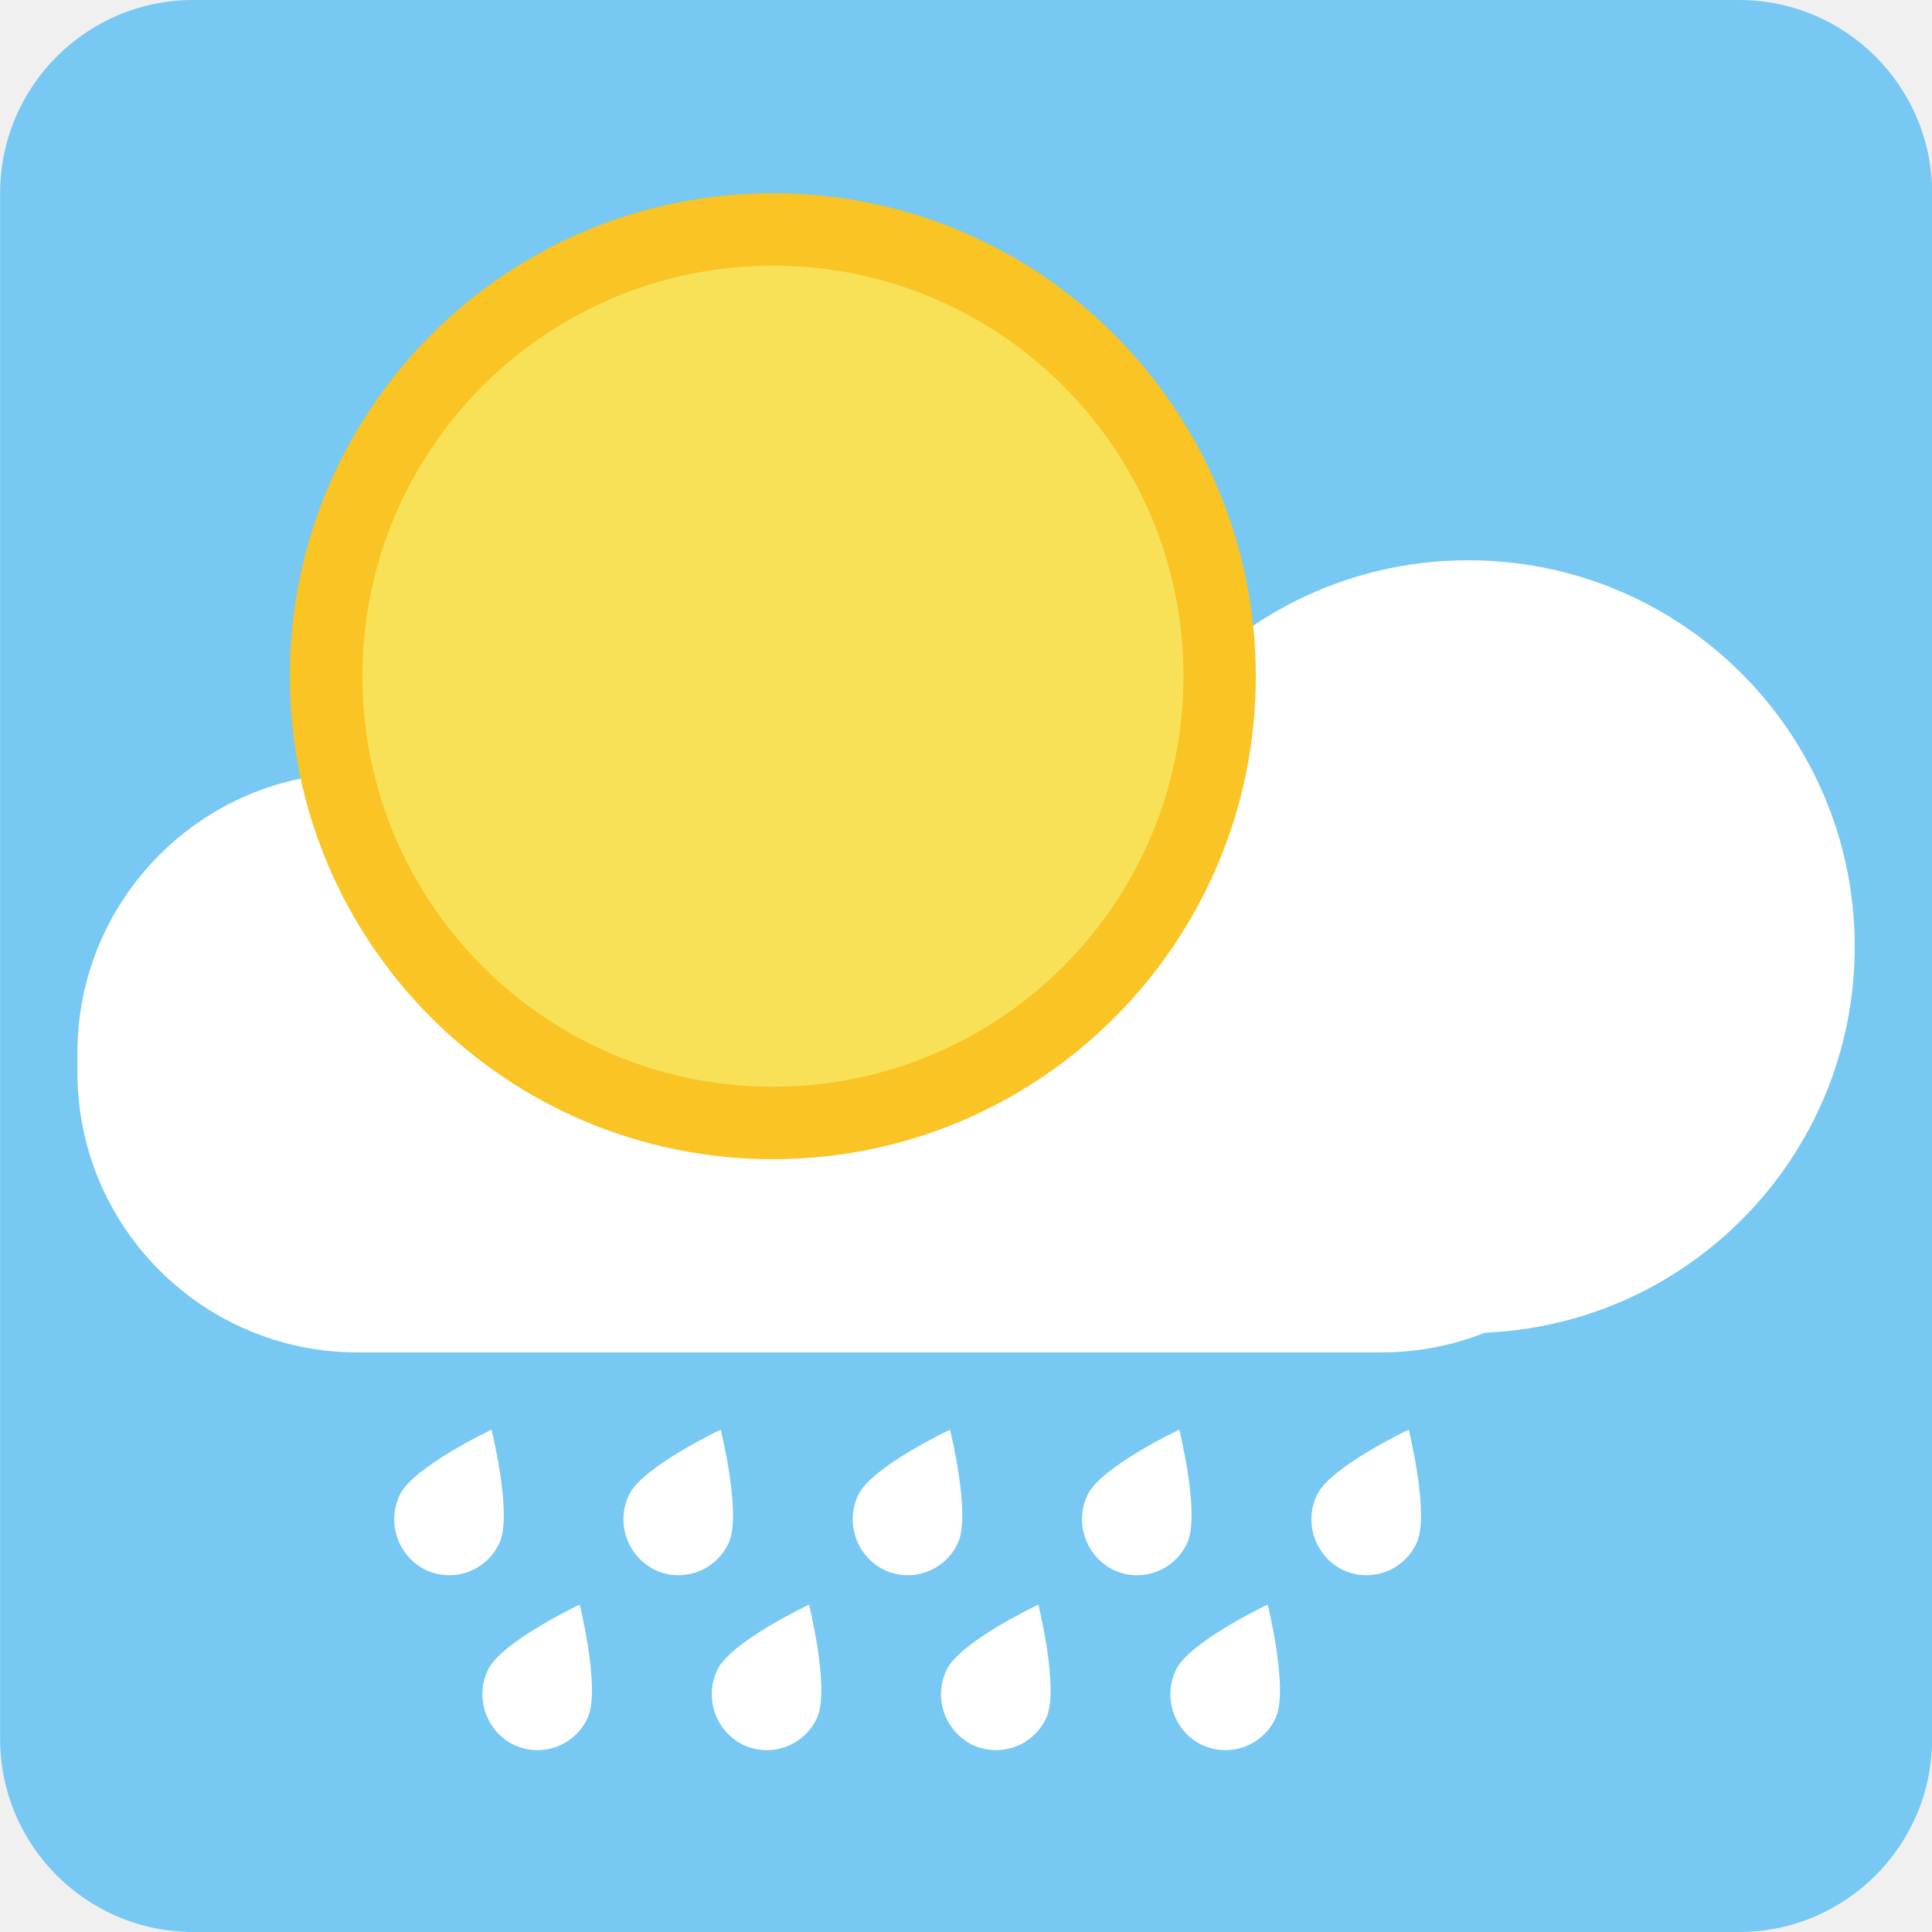
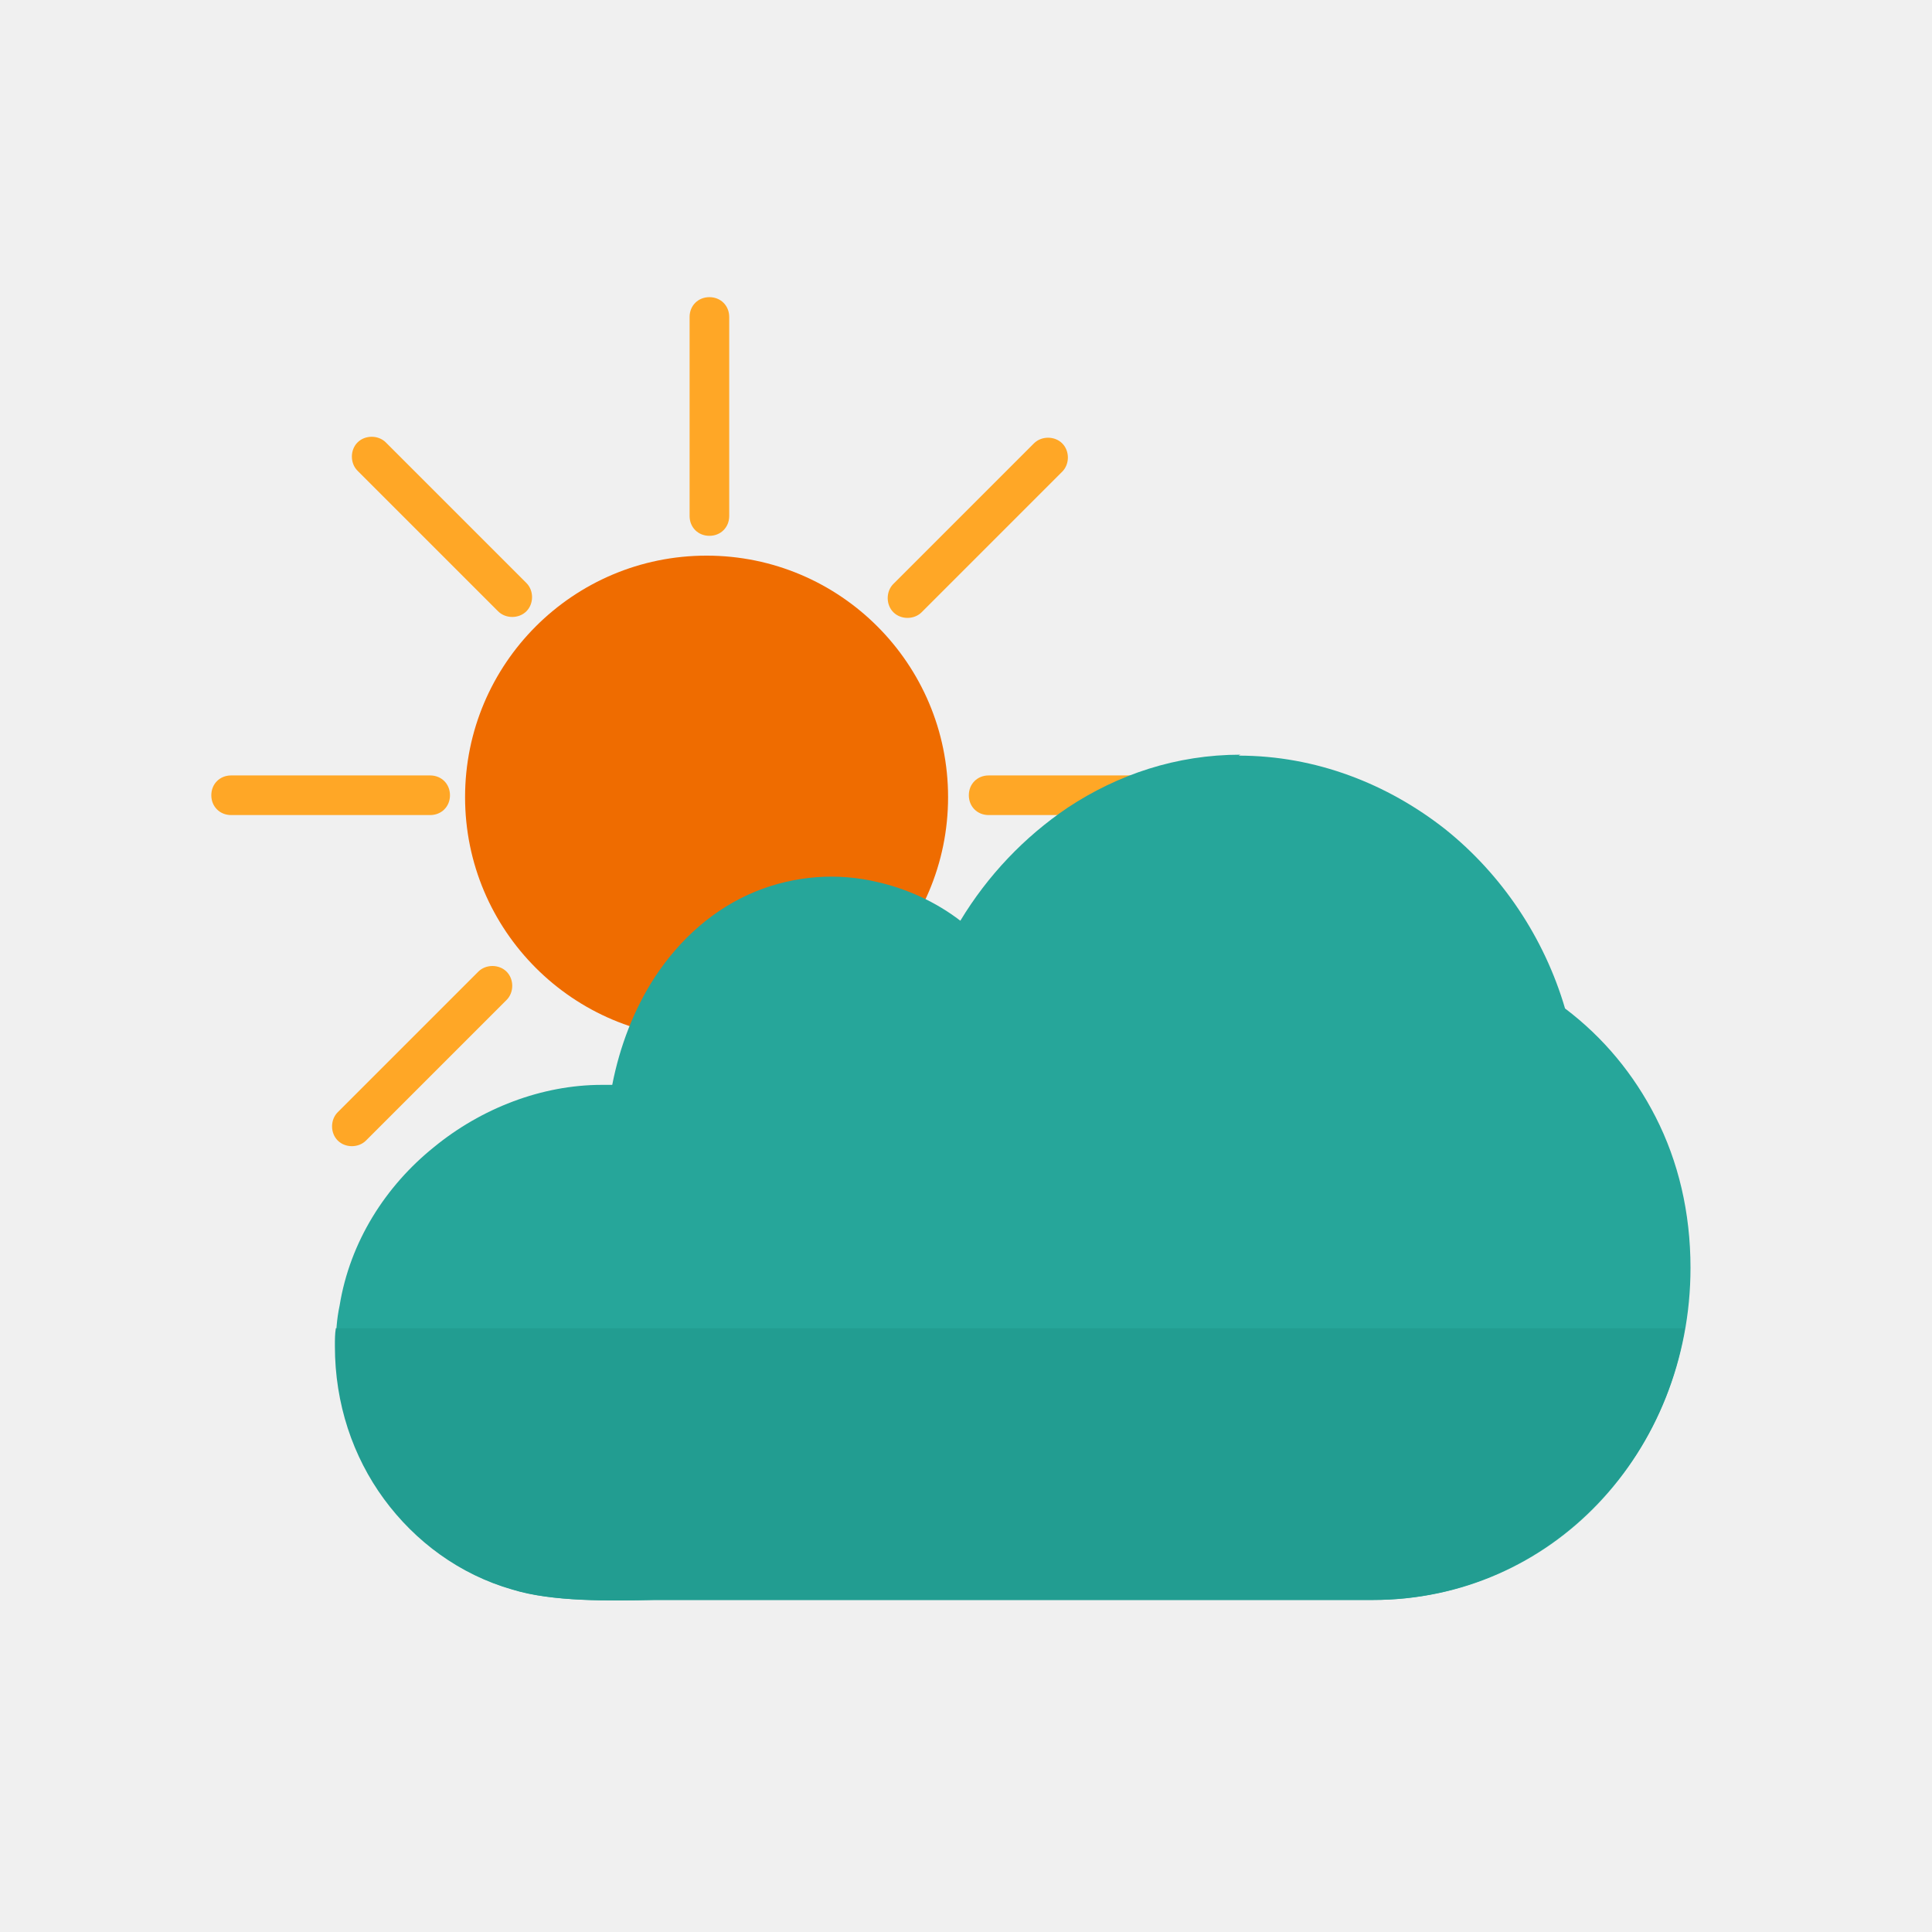
- <svg xmlns="http://www.w3.org/2000/svg" viewBox="0 0 1024 1024" width="200" height="200">
-   <path d="M102.472 0h819.2a102.4 102.4 0 0 1 102.4 102.4v819.2a102.4 102.4 0 0 1-102.4 102.4h-819.2A102.4 102.4 0 0 1 .072 921.6V102.4A102.4 102.4 0 0 1 102.472 0z" fill="#77C8F2" />
-   <path d="M189.512 409.6h542.72a148.48 148.48 0 0 1 148.48 148.48v10.24a148.48 148.48 0 0 1-148.48 148.48h-542.72a148.48 148.48 0 0 1-148.48-148.48v-10.24a148.48 148.48 0 0 1 148.48-148.48z" fill="#FFF" />
-   <path d="M573.44 501.76a204.8 204.8 0 1 0 409.6 0 204.8 204.8 0 1 0-409.6 0z" fill="#FFF" />
-   <path d="M153.6 358.4a256 256 0 1 0 512 0 256 256 0 1 0-512 0z" fill="#F9C424" />
-   <path d="M409.672 140.8a217.6 217.6 0 1 1-217.6 217.6 217.6 217.6 0 0 1 217.6-217.6z" fill="#F8E156" />
-   <path d="M225.618 832.102a29.256 29.256 0 0 0 39.106-14.336c7.005-14.93-4.208-60.016-4.208-60.016s-41.626 19.67-48.63 34.6a29.932 29.932 0 0 0 13.732 39.752zm46.735 92.724a29.276 29.276 0 0 0 39.117-14.336c7.004-14.93-4.219-60.017-4.219-60.017s-41.615 19.671-48.63 34.6a29.942 29.942 0 0 0 13.732 39.753zm74.752-92.724a29.256 29.256 0 0 0 39.107-14.336c7.004-14.93-4.219-60.016-4.219-60.016s-41.615 19.67-48.62 34.6a29.932 29.932 0 0 0 13.773 39.752zm121.518 0a29.276 29.276 0 0 0 39.117-14.336c7.004-14.93-4.219-60.016-4.219-60.016s-41.615 19.67-48.63 34.6a29.942 29.942 0 0 0 13.784 39.752zm121.529 0a29.256 29.256 0 0 0 39.106-14.336c7.015-14.93-4.208-60.016-4.208-60.016s-41.626 19.67-48.63 34.6a29.942 29.942 0 0 0 13.773 39.752zm-196.23 92.724a29.256 29.256 0 0 0 39.107-14.336c7.015-14.93-4.209-60.017-4.209-60.017s-41.625 19.671-48.63 34.6a29.942 29.942 0 0 0 13.733 39.753zm121.529 0a29.256 29.256 0 0 0 39.106-14.336c7.005-14.93-4.208-60.017-4.208-60.017s-41.626 19.671-48.63 34.6a29.932 29.932 0 0 0 13.69 39.753zm196.31-92.724a29.256 29.256 0 0 0 39.107-14.336c7.005-14.93-4.218-60.016-4.218-60.016s-41.616 19.67-48.62 34.6a29.932 29.932 0 0 0 13.691 39.752zm-74.751 92.724a29.276 29.276 0 0 0 39.117-14.336c7.004-14.93-4.22-60.017-4.22-60.017s-41.615 19.671-48.619 34.6a29.932 29.932 0 0 0 13.64 39.753z" fill="#FFF" />
+ <svg xmlns="http://www.w3.org/2000/svg" viewBox="0 0 1024 1024" width="128" height="128">
+   <path d="M524 432c-6 0-10.5-4.5-10.5-10.5S518 411 524 411h105.5c6 0 10.5 4.5 10.5 10.5s-4.5 10.5-10.5 10.5H524z" fill="#FFA726" />
+   <path d="M246.5 422.5a128 128 0 1 0 256 0 128 128 0 1 0-256 0Z" fill="#EF6C00" />
+   <path d="M656.5 400.5c41 0 79 15 109.5 39 30 24 52.5 57.5 63.5 95 20.5 15.5 36.5 35 48 57.5 12 23.5 18.5 50.5 18.5 80 0 48.5-18.5 93-49 125-30 31.5-72 51-119 51H347.5c-24.5.5-54.5 1-75.5-5.5-28-8-51.5-25.5-68-48s-26-50.5-26-81c0-7.5.5-14.5 2-21.5 5.5-34 24.5-63.5 50-84 25-20.5 57-33 89-33h5.5c4-20.5 11.5-40 22.5-57 13.5-20.5 31.5-36.5 53.5-45.5 21-8.5 43.5-10 64.5-5 15.5 3.5 31 10.5 44 20.5 14.5-24 34-44.5 57-60 26.5-17.5 57.5-28 91.5-28l-1 .5z" fill="#26A69A" />
+   <path d="M893 704c-6 36-22.5 68.5-46.5 93-30 31.5-72 51-119 51H347c-24.5.5-54.5 1-75.5-5.5-28-8-51.5-25.5-68-48s-26-50.5-26-81c0-3.5 0-6.5.5-9.5h715.5-.5z" fill="#229D91" />
+   <path d="M365.5 168c0-6 4.5-10.5 10.5-10.5s10.5 4.5 10.5 10.5v105.5c0 6-4.5 10.5-10.5 10.5s-10.5-4.5-10.5-10.5V168zm-176 81.5c-4-4-4-11 0-15s11-4 15 0L279 309c4 4 4 11 0 15s-11 4-15 0l-74.5-74.5zM548 235c4-4 11-4 15 0s4 11 0 15l-74.5 74.5c-4 4-11 4-15 0s-4-11 0-15L548 235zM253.5 515c4-4 11-4 15 0s4 11 0 15L194 604.5c-4 4-11 4-15 0s-4-11 0-15l74.5-74.5zm-131-83c-6 0-10.5-4.5-10.5-10.5s4.5-10.5 10.5-10.5H228c6 0 10.5 4.5 10.5 10.5S234 432 228 432H122.5z" fill="#FFA726" />
</svg>
